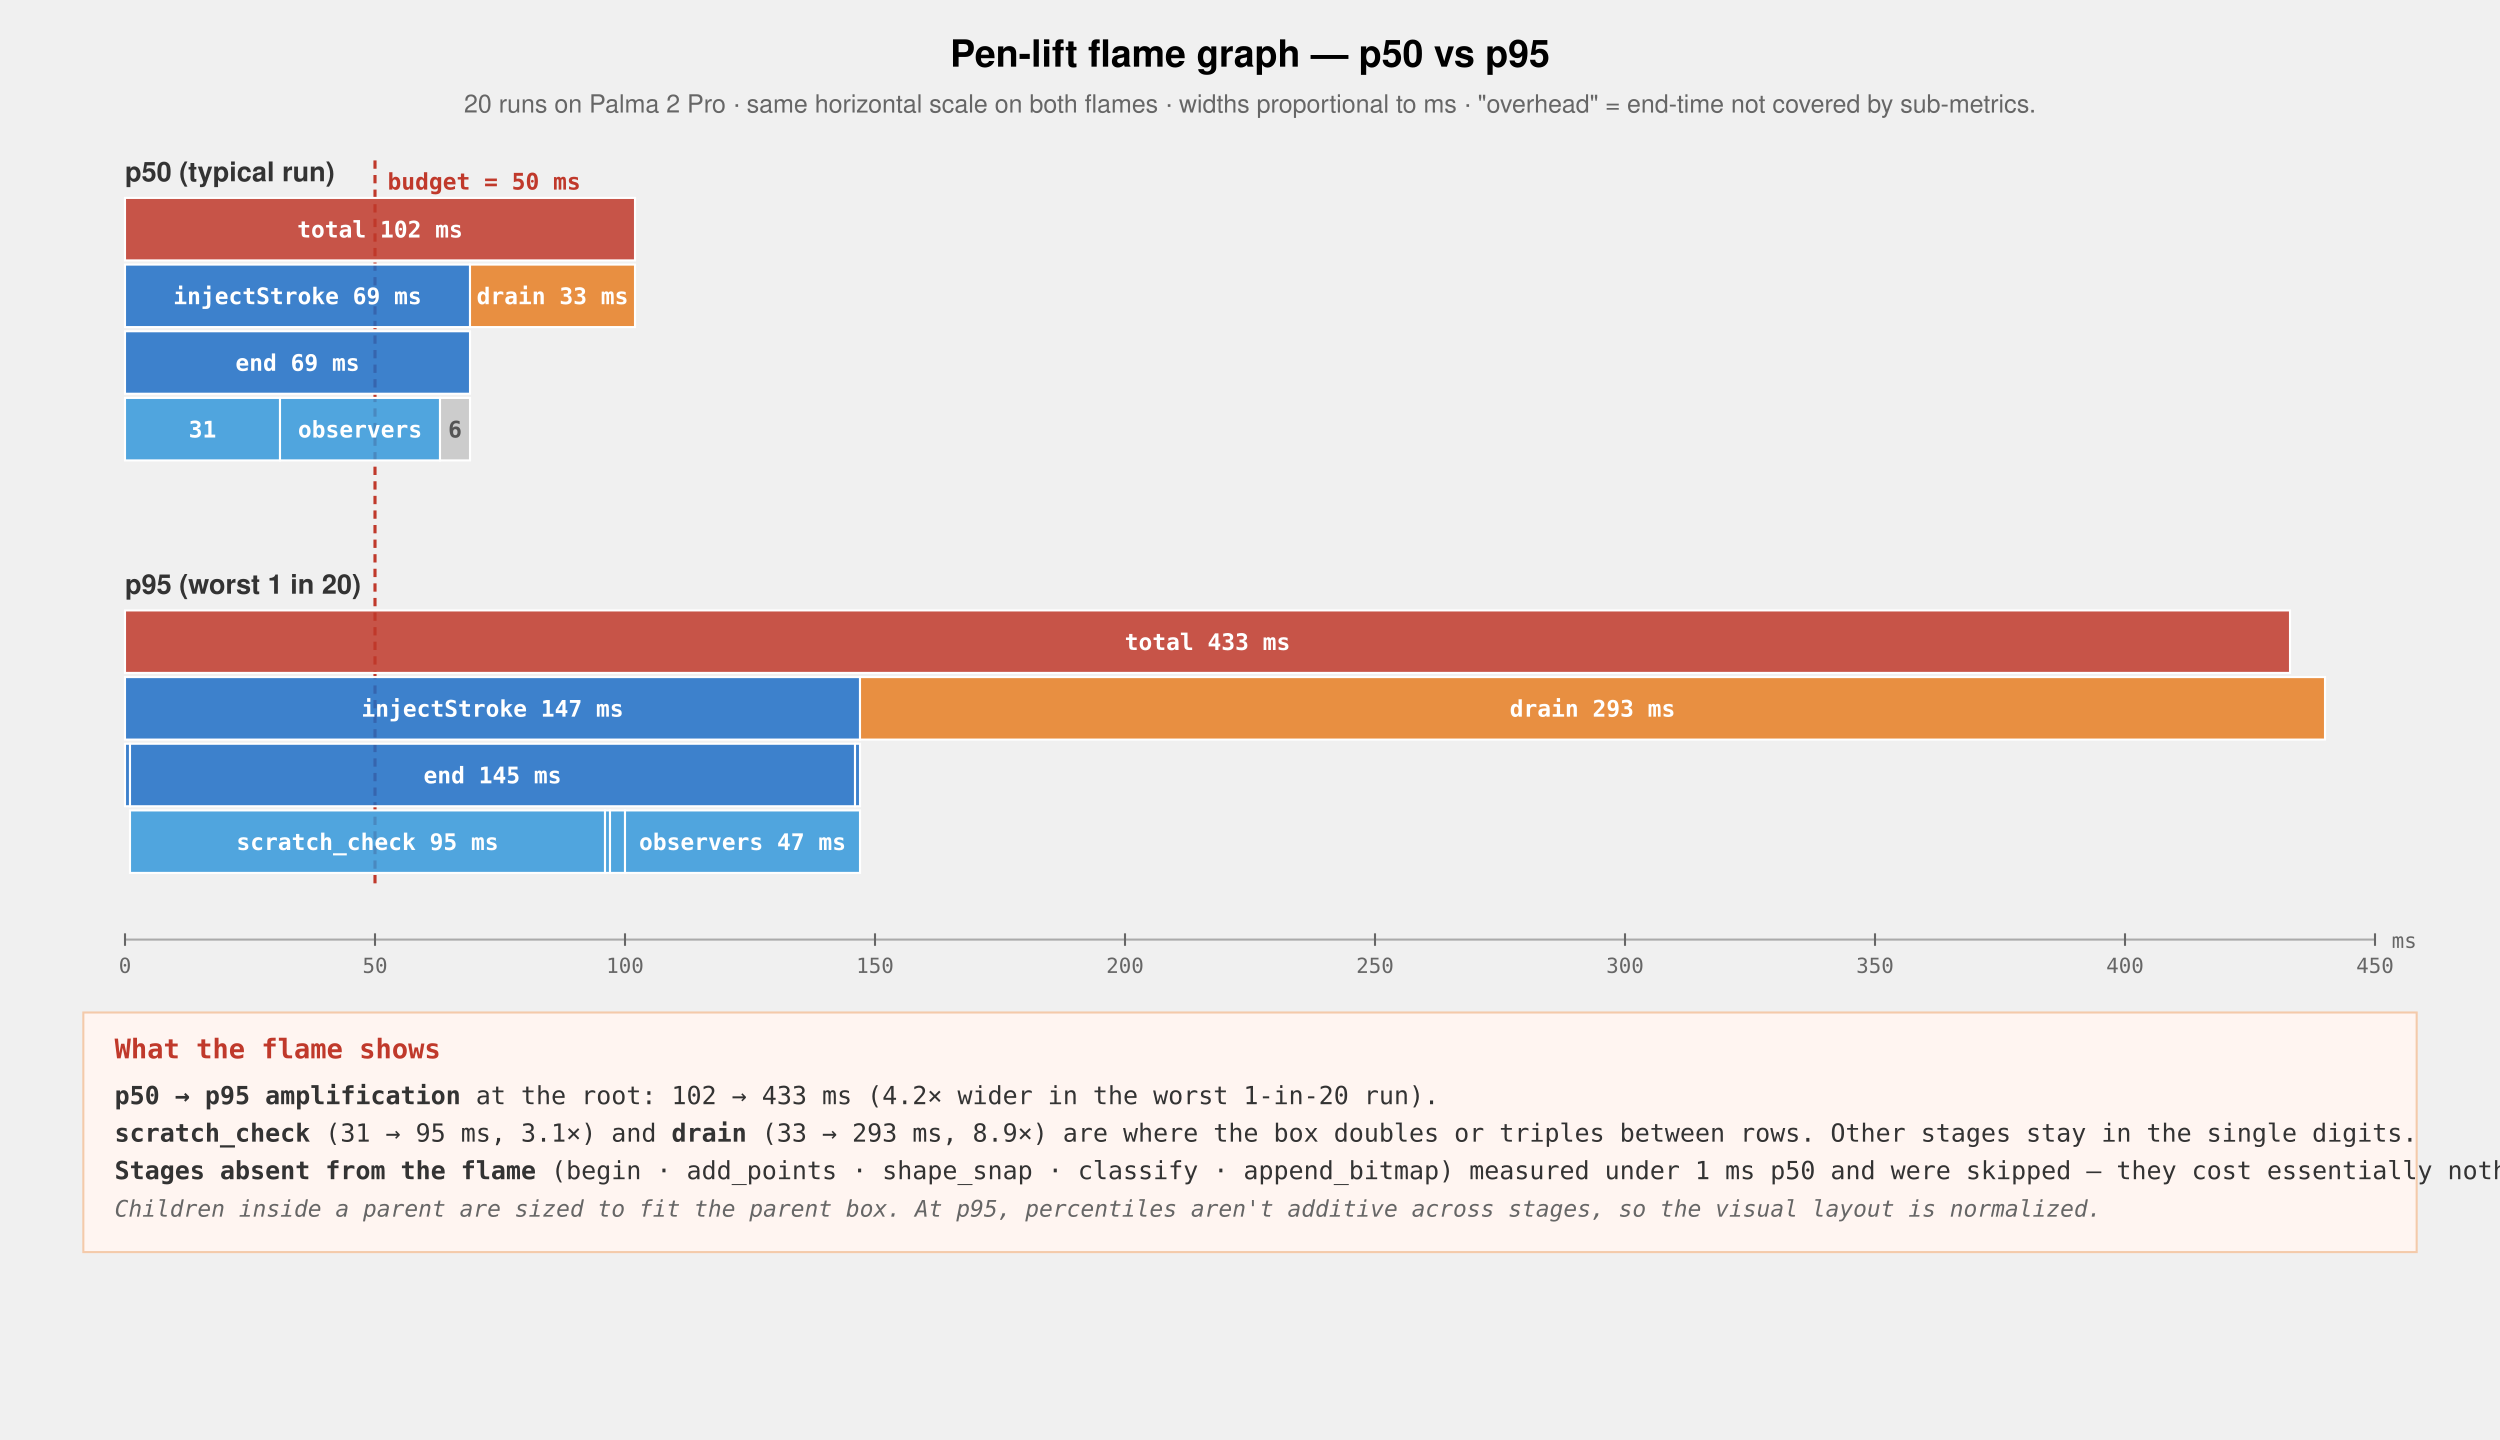
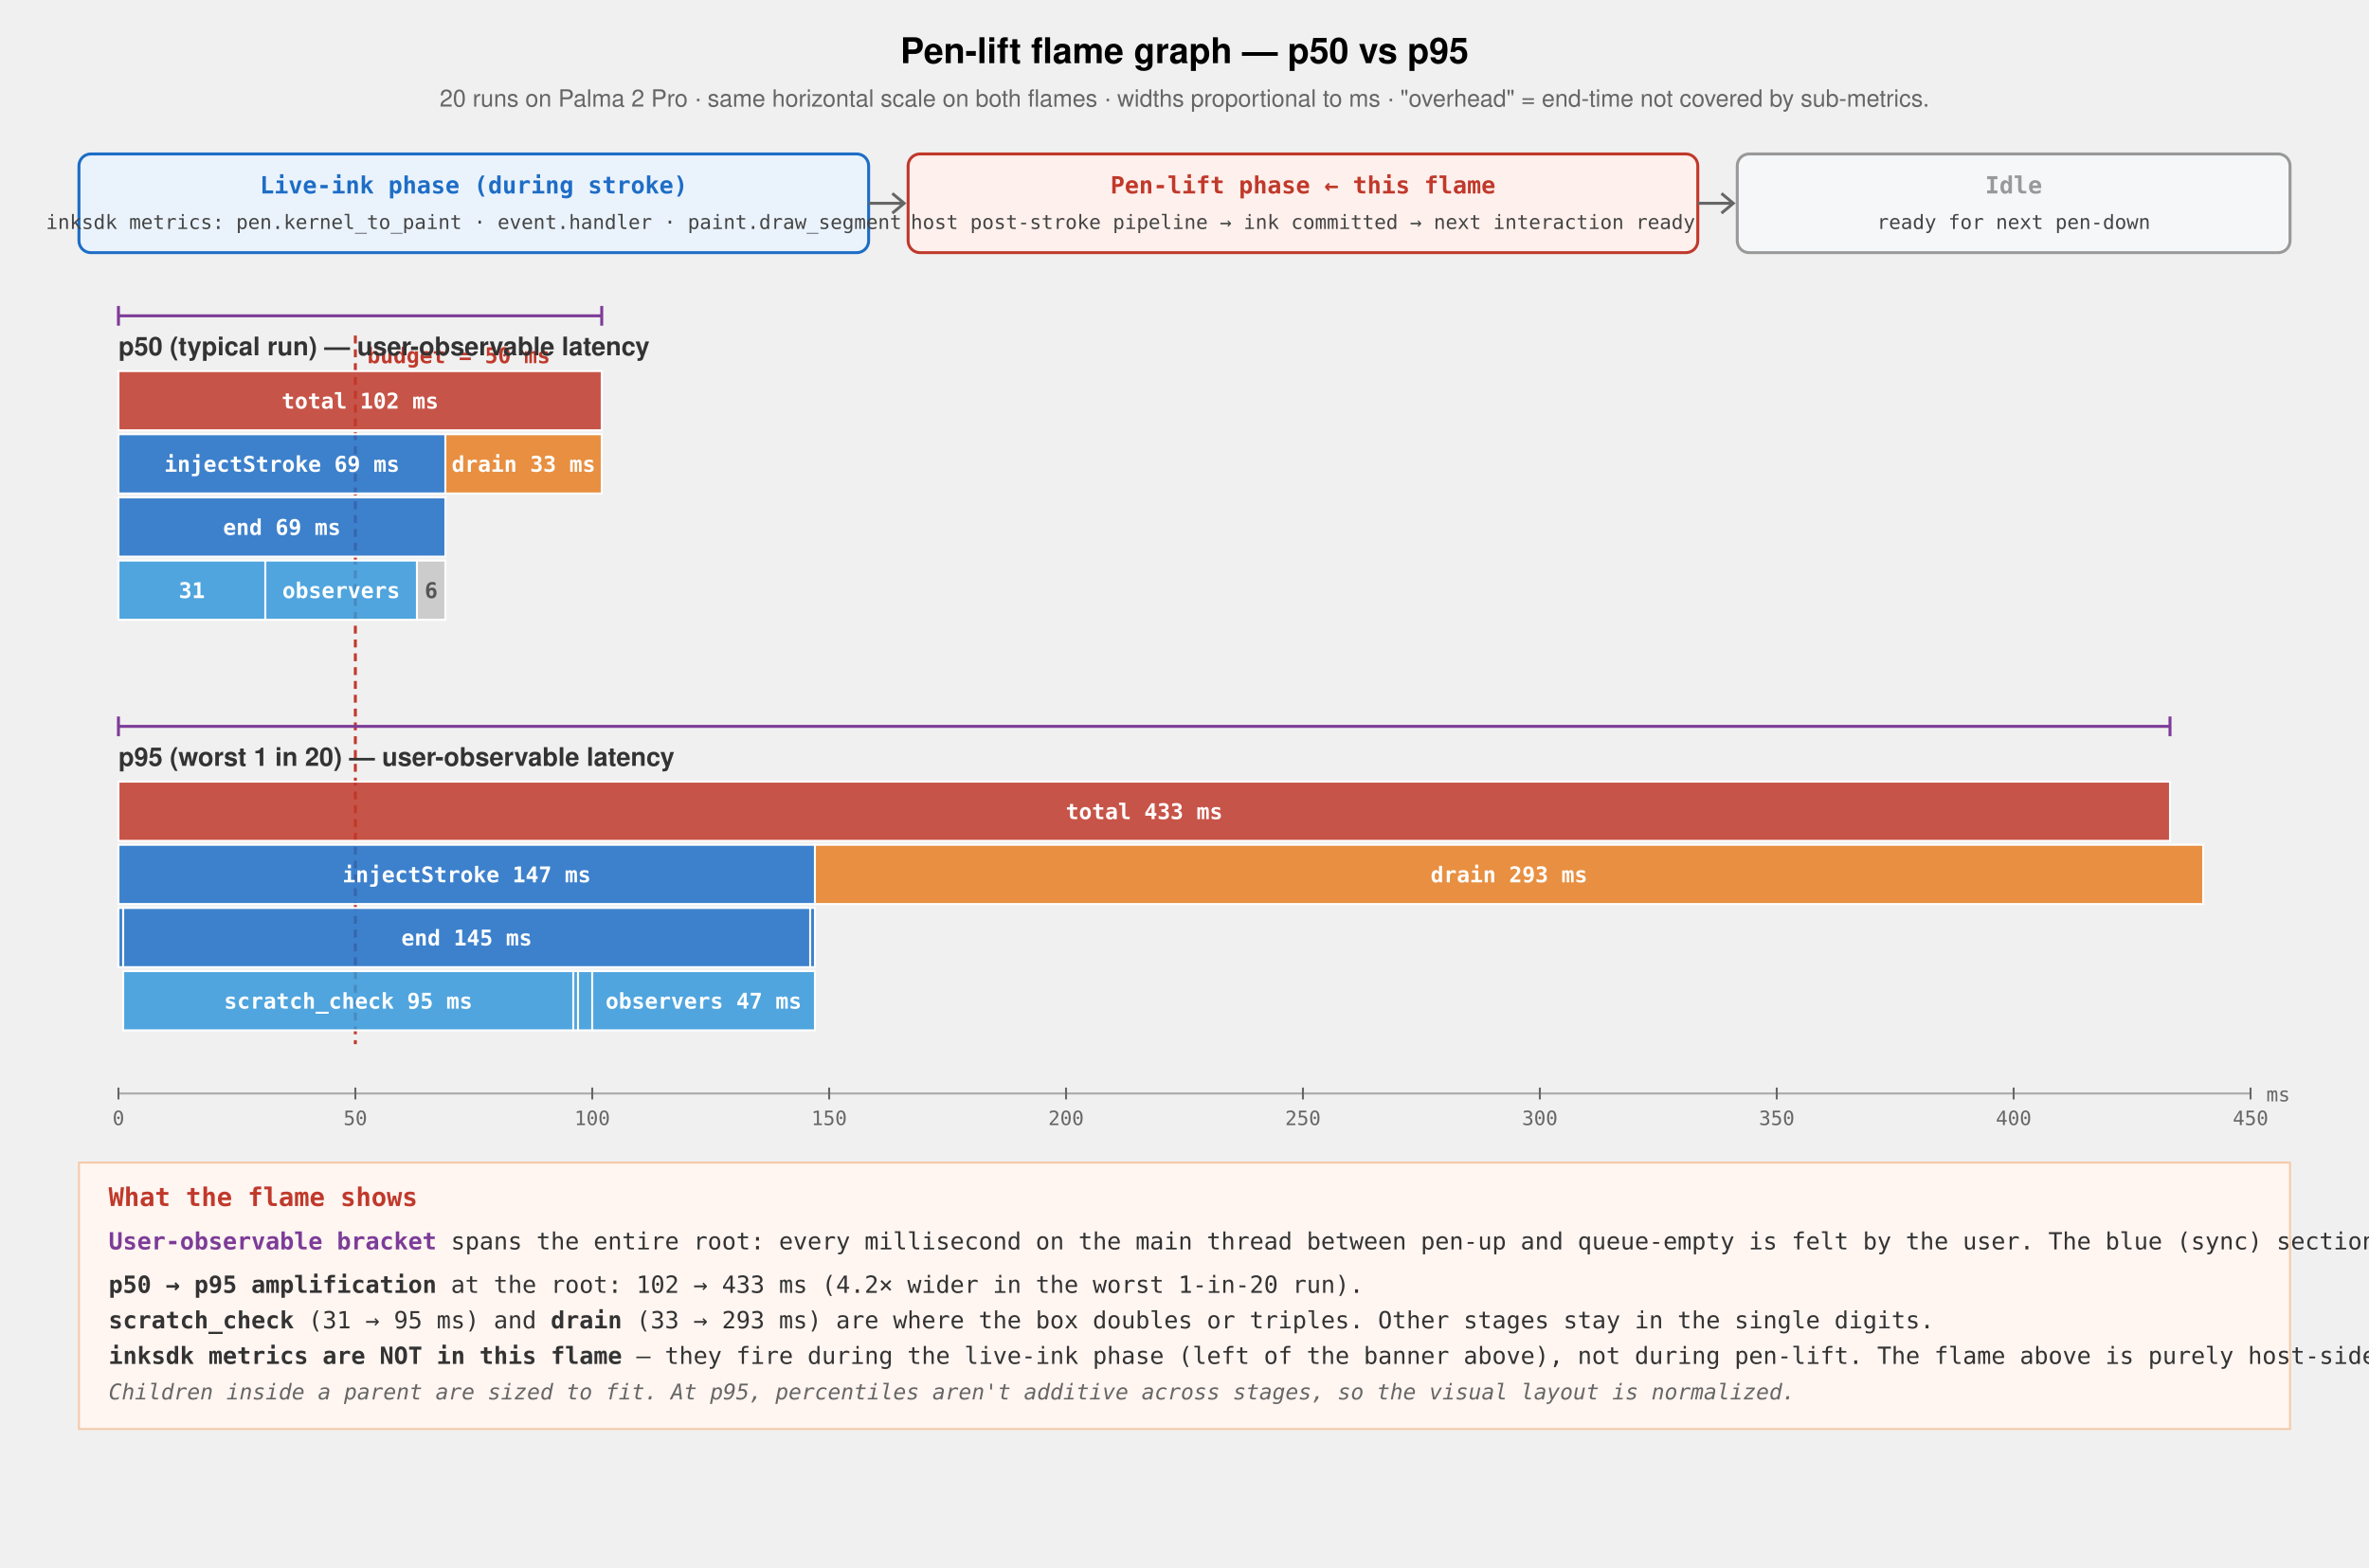
- <svg xmlns="http://www.w3.org/2000/svg" viewBox="0 0 1200 691" font-family="ui-monospace, SFMono-Regular, Menlo, monospace" font-size="13">
+ <svg xmlns="http://www.w3.org/2000/svg" viewBox="0 0 1200 794" font-family="ui-monospace, SFMono-Regular, Menlo, monospace" font-size="13">
  <text x="600.0" y="32" text-anchor="middle" font-size="18" font-weight="700" font-family="system-ui, Helvetica, sans-serif">Pen-lift flame graph — p50 vs p95</text>
  <text x="600.0" y="54" text-anchor="middle" font-size="12" fill="#666" font-family="system-ui, Helvetica, sans-serif">20 runs on Palma 2 Pro · same horizontal scale on both flames · widths proportional to ms · "overhead" = end-time not covered by sub-metrics.</text>
-   <line x1="180.00" y1="77" x2="180.00" y2="426" stroke="#c0392b" stroke-width="1.5" stroke-dasharray="4 3" />
-   <text x="186.00" y="91" fill="#c0392b" font-size="11" font-weight="700">budget = 50 ms</text>
-   <text x="60" y="87" font-size="13" font-weight="700" fill="#333" font-family="system-ui, Helvetica, sans-serif">p50 (typical run)</text>
-   <rect x="60.00" y="95" width="244.80" height="30" fill="#c0392b" fill-opacity="0.85" stroke="white" stroke-width="1" />
-   <text x="182.40" y="114.00" text-anchor="middle" font-size="11" fill="white" font-weight="700">total 102 ms</text>
-   <rect x="60.00" y="127" width="165.60" height="30" fill="#1e6dc6" fill-opacity="0.85" stroke="white" stroke-width="1" />
-   <text x="142.80" y="146.00" text-anchor="middle" font-size="11" fill="white" font-weight="700">injectStroke 69 ms</text>
-   <rect x="60.00" y="159" width="165.60" height="30" fill="#1e6dc6" fill-opacity="0.85" stroke="white" stroke-width="1" />
-   <text x="142.80" y="178.00" text-anchor="middle" font-size="11" fill="white" font-weight="700">end 69 ms</text>
-   <rect x="60.00" y="191" width="74.40" height="30" fill="#3498db" fill-opacity="0.85" stroke="white" stroke-width="1" />
-   <text x="97.20" y="210.00" text-anchor="middle" font-size="11" fill="white" font-weight="700">31</text>
-   <rect x="134.40" y="191" width="76.80" height="30" fill="#3498db" fill-opacity="0.85" stroke="white" stroke-width="1" />
-   <text x="172.80" y="210.00" text-anchor="middle" font-size="11" fill="white" font-weight="700">observers</text>
-   <rect x="211.20" y="191" width="14.40" height="30" fill="#ccc" stroke="white" stroke-width="1" />
-   <text x="218.40" y="210.00" text-anchor="middle" font-size="11" fill="#555" font-weight="700">6</text>
-   <rect x="225.60" y="127" width="79.20" height="30" fill="#e67e22" fill-opacity="0.85" stroke="white" stroke-width="1" />
-   <text x="265.20" y="146.00" text-anchor="middle" font-size="11" fill="white" font-weight="700">drain 33 ms</text>
-   <text x="60" y="285" font-size="13" font-weight="700" fill="#333" font-family="system-ui, Helvetica, sans-serif">p95 (worst 1 in 20)</text>
-   <rect x="60.00" y="293" width="1039.20" height="30" fill="#c0392b" fill-opacity="0.85" stroke="white" stroke-width="1" />
-   <text x="579.60" y="312.00" text-anchor="middle" font-size="11" fill="white" font-weight="700">total 433 ms</text>
-   <rect x="60.00" y="325" width="352.80" height="30" fill="#1e6dc6" fill-opacity="0.85" stroke="white" stroke-width="1" />
-   <text x="236.40" y="344.00" text-anchor="middle" font-size="11" fill="white" font-weight="700">injectStroke 147 ms</text>
-   <rect x="60.00" y="357" width="2.40" height="30" fill="#1e6dc6" fill-opacity="0.85" stroke="white" stroke-width="1" />
-   <rect x="62.40" y="357" width="348.00" height="30" fill="#1e6dc6" fill-opacity="0.85" stroke="white" stroke-width="1" />
-   <text x="236.40" y="376.00" text-anchor="middle" font-size="11" fill="white" font-weight="700">end 145 ms</text>
-   <rect x="62.40" y="389" width="228.00" height="30" fill="#3498db" fill-opacity="0.85" stroke="white" stroke-width="1" />
-   <text x="176.40" y="408.00" text-anchor="middle" font-size="11" fill="white" font-weight="700">scratch_check 95 ms</text>
-   <rect x="290.40" y="389" width="2.40" height="30" fill="#3498db" fill-opacity="0.85" stroke="white" stroke-width="1" />
-   <rect x="292.80" y="389" width="7.20" height="30" fill="#3498db" fill-opacity="0.85" stroke="white" stroke-width="1" />
-   <rect x="300.00" y="389" width="112.80" height="30" fill="#3498db" fill-opacity="0.85" stroke="white" stroke-width="1" />
-   <text x="356.40" y="408.00" text-anchor="middle" font-size="11" fill="white" font-weight="700">observers 47 ms</text>
-   <rect x="410.40" y="357" width="2.40" height="30" fill="#1e6dc6" fill-opacity="0.85" stroke="white" stroke-width="1" />
-   <rect x="412.80" y="325" width="703.20" height="30" fill="#e67e22" fill-opacity="0.85" stroke="white" stroke-width="1" />
-   <text x="764.40" y="344.00" text-anchor="middle" font-size="11" fill="white" font-weight="700">drain 293 ms</text>
-   <line x1="60" y1="451" x2="1140.00" y2="451" stroke="#aaa" stroke-width="1" />
-   <line x1="60.00" y1="448" x2="60.00" y2="454" stroke="#666" stroke-width="1" />
-   <text x="60.00" y="467" text-anchor="middle" fill="#666" font-size="10">0</text>
-   <line x1="180.00" y1="448" x2="180.00" y2="454" stroke="#666" stroke-width="1" />
-   <text x="180.00" y="467" text-anchor="middle" fill="#666" font-size="10">50</text>
-   <line x1="300.00" y1="448" x2="300.00" y2="454" stroke="#666" stroke-width="1" />
-   <text x="300.00" y="467" text-anchor="middle" fill="#666" font-size="10">100</text>
-   <line x1="420.00" y1="448" x2="420.00" y2="454" stroke="#666" stroke-width="1" />
-   <text x="420.00" y="467" text-anchor="middle" fill="#666" font-size="10">150</text>
-   <line x1="540.00" y1="448" x2="540.00" y2="454" stroke="#666" stroke-width="1" />
-   <text x="540.00" y="467" text-anchor="middle" fill="#666" font-size="10">200</text>
-   <line x1="660.00" y1="448" x2="660.00" y2="454" stroke="#666" stroke-width="1" />
-   <text x="660.00" y="467" text-anchor="middle" fill="#666" font-size="10">250</text>
-   <line x1="780.00" y1="448" x2="780.00" y2="454" stroke="#666" stroke-width="1" />
-   <text x="780.00" y="467" text-anchor="middle" fill="#666" font-size="10">300</text>
-   <line x1="900.00" y1="448" x2="900.00" y2="454" stroke="#666" stroke-width="1" />
-   <text x="900.00" y="467" text-anchor="middle" fill="#666" font-size="10">350</text>
-   <line x1="1020.00" y1="448" x2="1020.00" y2="454" stroke="#666" stroke-width="1" />
-   <text x="1020.00" y="467" text-anchor="middle" fill="#666" font-size="10">400</text>
-   <line x1="1140.00" y1="448" x2="1140.00" y2="454" stroke="#666" stroke-width="1" />
-   <text x="1140.00" y="467" text-anchor="middle" fill="#666" font-size="10">450</text>
-   <text x="1148.00" y="455.00" fill="#666" font-size="10">ms</text>
-   <rect x="40" y="486" width="1120" height="115" fill="#fff5f1" stroke="#f4caaa" />
-   <text x="55" y="508" font-size="13" font-weight="700" fill="#c0392b">What the flame shows</text>
-   <text x="55" y="530" font-size="12" fill="#333">
+   <rect x="40" y="78" width="400" height="50" rx="6" ry="6" fill="#eaf3fc" stroke="#1e6dc6" stroke-width="1.5" />
+   <text x="240.0" y="98" text-anchor="middle" font-size="12" font-weight="700" fill="#1e6dc6">Live-ink phase (during stroke)</text>
+   <text x="240.0" y="116" text-anchor="middle" font-size="10" fill="#444">inksdk metrics: pen.kernel_to_paint · event.handler · paint.draw_segment</text>
+   <rect x="460" y="78" width="400" height="50" rx="6" ry="6" fill="#fef0ec" stroke="#c0392b" stroke-width="1.5" />
+   <text x="660.0" y="98" text-anchor="middle" font-size="12" font-weight="700" fill="#c0392b">Pen-lift phase  ← this flame</text>
+   <text x="660.0" y="116" text-anchor="middle" font-size="10" fill="#444">host post-stroke pipeline → ink committed → next interaction ready</text>
+   <rect x="880" y="78" width="280" height="50" rx="6" ry="6" fill="#f6f7f8" stroke="#999" stroke-width="1.5" />
+   <text x="1020.0" y="98" text-anchor="middle" font-size="12" font-weight="700" fill="#999">Idle</text>
+   <text x="1020.0" y="116" text-anchor="middle" font-size="10" fill="#444">ready for next pen-down</text>
+   <path d="M 440 103 l 18 0 m -6 -5 l 6 5 -6 5" stroke="#666" stroke-width="1.5" fill="none" />
+   <path d="M 860 103 l 18 0 m -6 -5 l 6 5 -6 5" stroke="#666" stroke-width="1.5" fill="none" />
+   <line x1="180.00" y1="170" x2="180.00" y2="529" stroke="#c0392b" stroke-width="1.5" stroke-dasharray="4 3" />
+   <text x="186.00" y="184" fill="#c0392b" font-size="11" font-weight="700">budget = 50 ms</text>
+   <text x="60" y="180" font-size="13" font-weight="700" fill="#333" font-family="system-ui, Helvetica, sans-serif">p50 (typical run) — user-observable latency</text>
+   <g stroke="#7d3c98" stroke-width="1.5" fill="none">
+     <line x1="60" y1="160" x2="304.80" y2="160" />
+     <line x1="60" y1="155" x2="60" y2="165" />
+     <line x1="304.80" y1="155" x2="304.80" y2="165" />
+   </g>
+   <rect x="60.00" y="188" width="244.80" height="30" fill="#c0392b" fill-opacity="0.85" stroke="white" stroke-width="1" />
+   <text x="182.40" y="207.00" text-anchor="middle" font-size="11" fill="white" font-weight="700">total 102 ms</text>
+   <rect x="60.00" y="220" width="165.60" height="30" fill="#1e6dc6" fill-opacity="0.85" stroke="white" stroke-width="1" />
+   <text x="142.80" y="239.00" text-anchor="middle" font-size="11" fill="white" font-weight="700">injectStroke 69 ms</text>
+   <rect x="60.00" y="252" width="165.60" height="30" fill="#1e6dc6" fill-opacity="0.85" stroke="white" stroke-width="1" />
+   <text x="142.80" y="271.00" text-anchor="middle" font-size="11" fill="white" font-weight="700">end 69 ms</text>
+   <rect x="60.00" y="284" width="74.40" height="30" fill="#3498db" fill-opacity="0.85" stroke="white" stroke-width="1" />
+   <text x="97.20" y="303.00" text-anchor="middle" font-size="11" fill="white" font-weight="700">31</text>
+   <rect x="134.40" y="284" width="76.80" height="30" fill="#3498db" fill-opacity="0.85" stroke="white" stroke-width="1" />
+   <text x="172.80" y="303.00" text-anchor="middle" font-size="11" fill="white" font-weight="700">observers</text>
+   <rect x="211.20" y="284" width="14.40" height="30" fill="#ccc" stroke="white" stroke-width="1" />
+   <text x="218.40" y="303.00" text-anchor="middle" font-size="11" fill="#555" font-weight="700">6</text>
+   <rect x="225.60" y="220" width="79.20" height="30" fill="#e67e22" fill-opacity="0.85" stroke="white" stroke-width="1" />
+   <text x="265.20" y="239.00" text-anchor="middle" font-size="11" fill="white" font-weight="700">drain 33 ms</text>
+   <text x="60" y="388" font-size="13" font-weight="700" fill="#333" font-family="system-ui, Helvetica, sans-serif">p95 (worst 1 in 20) — user-observable latency</text>
+   <g stroke="#7d3c98" stroke-width="1.5" fill="none">
+     <line x1="60" y1="368" x2="1099.20" y2="368" />
+     <line x1="60" y1="363" x2="60" y2="373" />
+     <line x1="1099.20" y1="363" x2="1099.20" y2="373" />
+   </g>
+   <rect x="60.00" y="396" width="1039.20" height="30" fill="#c0392b" fill-opacity="0.85" stroke="white" stroke-width="1" />
+   <text x="579.60" y="415.00" text-anchor="middle" font-size="11" fill="white" font-weight="700">total 433 ms</text>
+   <rect x="60.00" y="428" width="352.80" height="30" fill="#1e6dc6" fill-opacity="0.85" stroke="white" stroke-width="1" />
+   <text x="236.40" y="447.00" text-anchor="middle" font-size="11" fill="white" font-weight="700">injectStroke 147 ms</text>
+   <rect x="60.00" y="460" width="2.40" height="30" fill="#1e6dc6" fill-opacity="0.85" stroke="white" stroke-width="1" />
+   <rect x="62.40" y="460" width="348.00" height="30" fill="#1e6dc6" fill-opacity="0.85" stroke="white" stroke-width="1" />
+   <text x="236.40" y="479.00" text-anchor="middle" font-size="11" fill="white" font-weight="700">end 145 ms</text>
+   <rect x="62.40" y="492" width="228.00" height="30" fill="#3498db" fill-opacity="0.85" stroke="white" stroke-width="1" />
+   <text x="176.40" y="511.00" text-anchor="middle" font-size="11" fill="white" font-weight="700">scratch_check 95 ms</text>
+   <rect x="290.40" y="492" width="2.40" height="30" fill="#3498db" fill-opacity="0.85" stroke="white" stroke-width="1" />
+   <rect x="292.80" y="492" width="7.20" height="30" fill="#3498db" fill-opacity="0.85" stroke="white" stroke-width="1" />
+   <rect x="300.00" y="492" width="112.80" height="30" fill="#3498db" fill-opacity="0.85" stroke="white" stroke-width="1" />
+   <text x="356.40" y="511.00" text-anchor="middle" font-size="11" fill="white" font-weight="700">observers 47 ms</text>
+   <rect x="410.40" y="460" width="2.40" height="30" fill="#1e6dc6" fill-opacity="0.85" stroke="white" stroke-width="1" />
+   <rect x="412.80" y="428" width="703.20" height="30" fill="#e67e22" fill-opacity="0.85" stroke="white" stroke-width="1" />
+   <text x="764.40" y="447.00" text-anchor="middle" font-size="11" fill="white" font-weight="700">drain 293 ms</text>
+   <line x1="60" y1="554" x2="1140.00" y2="554" stroke="#aaa" stroke-width="1" />
+   <line x1="60.00" y1="551" x2="60.00" y2="557" stroke="#666" stroke-width="1" />
+   <text x="60.00" y="570" text-anchor="middle" fill="#666" font-size="10">0</text>
+   <line x1="180.00" y1="551" x2="180.00" y2="557" stroke="#666" stroke-width="1" />
+   <text x="180.00" y="570" text-anchor="middle" fill="#666" font-size="10">50</text>
+   <line x1="300.00" y1="551" x2="300.00" y2="557" stroke="#666" stroke-width="1" />
+   <text x="300.00" y="570" text-anchor="middle" fill="#666" font-size="10">100</text>
+   <line x1="420.00" y1="551" x2="420.00" y2="557" stroke="#666" stroke-width="1" />
+   <text x="420.00" y="570" text-anchor="middle" fill="#666" font-size="10">150</text>
+   <line x1="540.00" y1="551" x2="540.00" y2="557" stroke="#666" stroke-width="1" />
+   <text x="540.00" y="570" text-anchor="middle" fill="#666" font-size="10">200</text>
+   <line x1="660.00" y1="551" x2="660.00" y2="557" stroke="#666" stroke-width="1" />
+   <text x="660.00" y="570" text-anchor="middle" fill="#666" font-size="10">250</text>
+   <line x1="780.00" y1="551" x2="780.00" y2="557" stroke="#666" stroke-width="1" />
+   <text x="780.00" y="570" text-anchor="middle" fill="#666" font-size="10">300</text>
+   <line x1="900.00" y1="551" x2="900.00" y2="557" stroke="#666" stroke-width="1" />
+   <text x="900.00" y="570" text-anchor="middle" fill="#666" font-size="10">350</text>
+   <line x1="1020.00" y1="551" x2="1020.00" y2="557" stroke="#666" stroke-width="1" />
+   <text x="1020.00" y="570" text-anchor="middle" fill="#666" font-size="10">400</text>
+   <line x1="1140.00" y1="551" x2="1140.00" y2="557" stroke="#666" stroke-width="1" />
+   <text x="1140.00" y="570" text-anchor="middle" fill="#666" font-size="10">450</text>
+   <text x="1148.00" y="558.00" fill="#666" font-size="10">ms</text>
+   <rect x="40" y="589" width="1120" height="135" fill="#fff5f1" stroke="#f4caaa" />
+   <text x="55" y="611" font-size="13" font-weight="700" fill="#c0392b">What the flame shows</text>
+   <text x="55" y="633" font-size="12" fill="#333">
+     <tspan font-weight="700" fill="#7d3c98">User-observable bracket</tspan> spans the entire root: every millisecond on the main thread between pen-up and queue-empty is felt by the user. The blue (sync) section blocks because of in-flight CPU; the orange (drain) section blocks because observers have queued work that delays the next input event.</text>
+   <text x="55" y="655" font-size="12" fill="#333">
    <tspan font-weight="700">p50 → p95 amplification</tspan> at the root: 102 → 433 ms (4.2× wider in the worst 1-in-20 run).</text>
-   <text x="55" y="548" font-size="12" fill="#333">
-     <tspan font-weight="700">scratch_check</tspan> (31 → 95 ms, 3.1×) and <tspan font-weight="700">drain</tspan> (33 → 293 ms, 8.9×) are where the box doubles or triples between rows. Other stages stay in the single digits.</text>
-   <text x="55" y="566" font-size="12" fill="#333">
-     <tspan font-weight="700">Stages absent from the flame</tspan> (begin · add_points · shape_snap · classify · append_bitmap) measured under 1 ms p50 and were skipped — they cost essentially nothing.</text>
-   <text x="55" y="584" font-size="11" fill="#666" font-style="italic">Children inside a parent are sized to fit the parent box. At p95, percentiles aren't additive across stages, so the visual layout is normalized.</text>
+   <text x="55" y="673" font-size="12" fill="#333">
+     <tspan font-weight="700">scratch_check</tspan> (31 → 95 ms) and <tspan font-weight="700">drain</tspan> (33 → 293 ms) are where the box doubles or triples. Other stages stay in the single digits.</text>
+   <text x="55" y="691" font-size="12" fill="#333">
+     <tspan font-weight="700">inksdk metrics are NOT in this flame</tspan> — they fire during the live-ink phase (left of the banner above), not during pen-lift. The flame above is purely host-side post-stroke work.</text>
+   <text x="55" y="709" font-size="11" fill="#666" font-style="italic">Children inside a parent are sized to fit. At p95, percentiles aren't additive across stages, so the visual layout is normalized.</text>
</svg>
